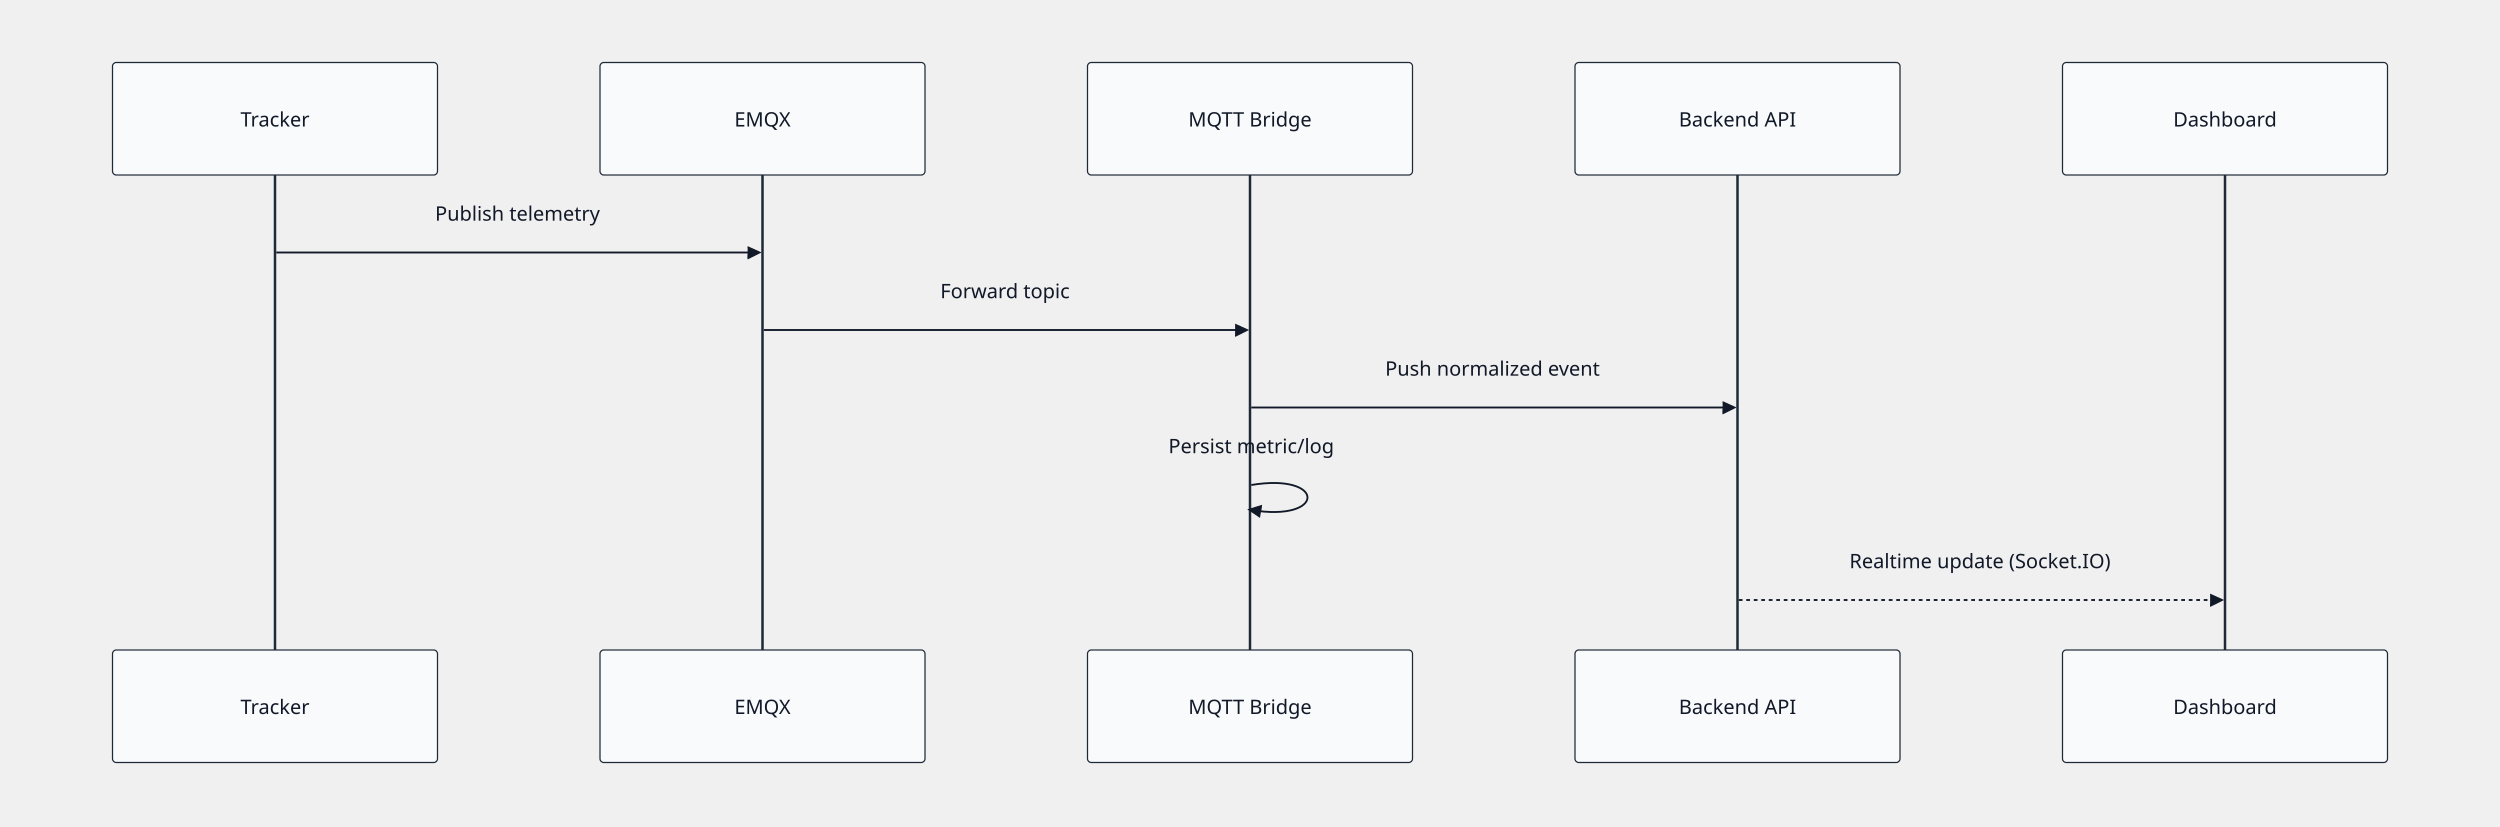
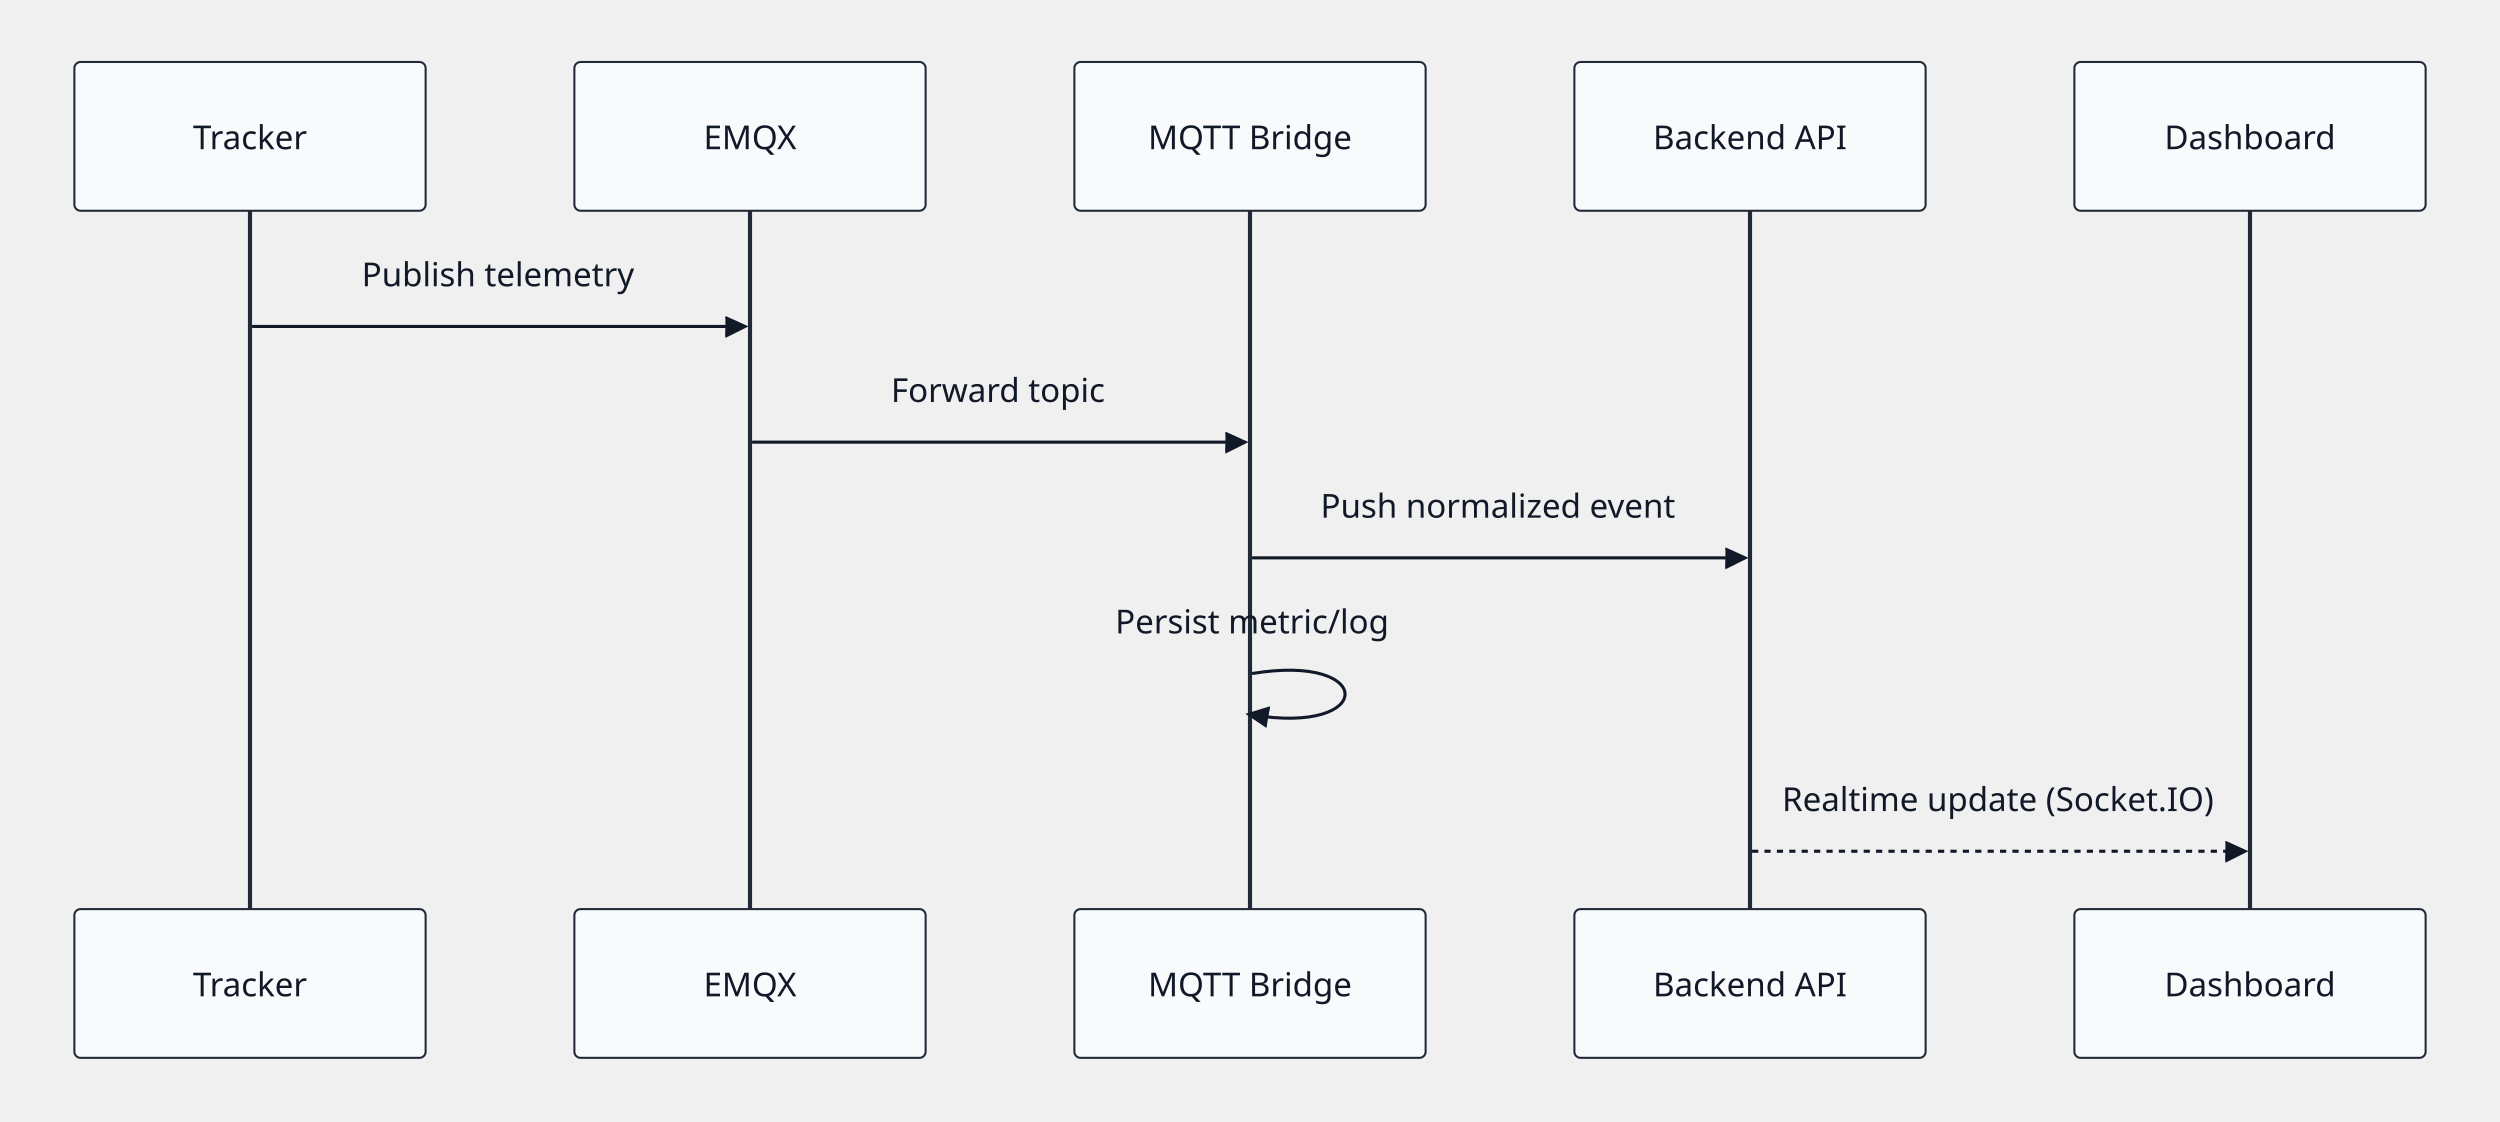
- <svg xmlns="http://www.w3.org/2000/svg" id="my-svg" width="100%" style="max-width: 2000px; background-color: white;" viewBox="-90 -50 2000 661" role="graphics-document document" aria-roledescription="sequence">
+ <svg xmlns="http://www.w3.org/2000/svg" id="my-svg" width="100%" style="max-width: 1210px; background-color: white;" viewBox="-36 -30 1210 543" role="graphics-document document" aria-roledescription="sequence">
  <g>
-     <rect x="1560" y="470" fill="#eaeaea" stroke="#666" width="260" height="90" name="Dash" rx="3" ry="3" class="actor actor-bottom" />
-     <text x="1690" y="515" dominant-baseline="central" alignment-baseline="central" class="actor actor-box" style="text-anchor: middle; font-size: 16px; font-weight: 400; font-family: &quot;Noto Sans&quot;, &quot;Segoe UI&quot;, Arial, sans-serif;">
-       <tspan x="1690" dy="0">Dashboard</tspan>
+     <rect x="968" y="410" fill="#eaeaea" stroke="#666" width="170" height="72" name="Dash" rx="3" ry="3" class="actor actor-bottom" />
+     <text x="1053" y="446" dominant-baseline="central" alignment-baseline="central" class="actor actor-box" style="text-anchor: middle; font-size: 16px; font-weight: 400; font-family: &quot;Noto Sans&quot;, &quot;Segoe UI&quot;, Arial, sans-serif;">
+       <tspan x="1053" dy="0">Dashboard</tspan>
    </text>
  </g>
  <g>
-     <rect x="1170" y="470" fill="#eaeaea" stroke="#666" width="260" height="90" name="API" rx="3" ry="3" class="actor actor-bottom" />
-     <text x="1300" y="515" dominant-baseline="central" alignment-baseline="central" class="actor actor-box" style="text-anchor: middle; font-size: 16px; font-weight: 400; font-family: &quot;Noto Sans&quot;, &quot;Segoe UI&quot;, Arial, sans-serif;">
-       <tspan x="1300" dy="0">Backend API</tspan>
+     <rect x="726" y="410" fill="#eaeaea" stroke="#666" width="170" height="72" name="API" rx="3" ry="3" class="actor actor-bottom" />
+     <text x="811" y="446" dominant-baseline="central" alignment-baseline="central" class="actor actor-box" style="text-anchor: middle; font-size: 16px; font-weight: 400; font-family: &quot;Noto Sans&quot;, &quot;Segoe UI&quot;, Arial, sans-serif;">
+       <tspan x="811" dy="0">Backend API</tspan>
    </text>
  </g>
  <g>
-     <rect x="780" y="470" fill="#eaeaea" stroke="#666" width="260" height="90" name="Bridge" rx="3" ry="3" class="actor actor-bottom" />
-     <text x="910" y="515" dominant-baseline="central" alignment-baseline="central" class="actor actor-box" style="text-anchor: middle; font-size: 16px; font-weight: 400; font-family: &quot;Noto Sans&quot;, &quot;Segoe UI&quot;, Arial, sans-serif;">
-       <tspan x="910" dy="0">MQTT Bridge</tspan>
+     <rect x="484" y="410" fill="#eaeaea" stroke="#666" width="170" height="72" name="Bridge" rx="3" ry="3" class="actor actor-bottom" />
+     <text x="569" y="446" dominant-baseline="central" alignment-baseline="central" class="actor actor-box" style="text-anchor: middle; font-size: 16px; font-weight: 400; font-family: &quot;Noto Sans&quot;, &quot;Segoe UI&quot;, Arial, sans-serif;">
+       <tspan x="569" dy="0">MQTT Bridge</tspan>
    </text>
  </g>
  <g>
-     <rect x="390" y="470" fill="#eaeaea" stroke="#666" width="260" height="90" name="Broker" rx="3" ry="3" class="actor actor-bottom" />
-     <text x="520" y="515" dominant-baseline="central" alignment-baseline="central" class="actor actor-box" style="text-anchor: middle; font-size: 16px; font-weight: 400; font-family: &quot;Noto Sans&quot;, &quot;Segoe UI&quot;, Arial, sans-serif;">
-       <tspan x="520" dy="0">EMQX</tspan>
+     <rect x="242" y="410" fill="#eaeaea" stroke="#666" width="170" height="72" name="Broker" rx="3" ry="3" class="actor actor-bottom" />
+     <text x="327" y="446" dominant-baseline="central" alignment-baseline="central" class="actor actor-box" style="text-anchor: middle; font-size: 16px; font-weight: 400; font-family: &quot;Noto Sans&quot;, &quot;Segoe UI&quot;, Arial, sans-serif;">
+       <tspan x="327" dy="0">EMQX</tspan>
    </text>
  </g>
  <g>
-     <rect x="0" y="470" fill="#eaeaea" stroke="#666" width="260" height="90" name="Device" rx="3" ry="3" class="actor actor-bottom" />
-     <text x="130" y="515" dominant-baseline="central" alignment-baseline="central" class="actor actor-box" style="text-anchor: middle; font-size: 16px; font-weight: 400; font-family: &quot;Noto Sans&quot;, &quot;Segoe UI&quot;, Arial, sans-serif;">
-       <tspan x="130" dy="0">Tracker</tspan>
+     <rect x="0" y="410" fill="#eaeaea" stroke="#666" width="170" height="72" name="Device" rx="3" ry="3" class="actor actor-bottom" />
+     <text x="85" y="446" dominant-baseline="central" alignment-baseline="central" class="actor actor-box" style="text-anchor: middle; font-size: 16px; font-weight: 400; font-family: &quot;Noto Sans&quot;, &quot;Segoe UI&quot;, Arial, sans-serif;">
+       <tspan x="85" dy="0">Tracker</tspan>
    </text>
  </g>
  <g>
-     <line id="actor4" x1="1690" y1="90" x2="1690" y2="470" class="actor-line 200" stroke-width="0.5px" stroke="#999" name="Dash" />
+     <line id="actor4" x1="1053" y1="72" x2="1053" y2="410" class="actor-line 200" stroke-width="0.5px" stroke="#999" name="Dash" />
    <g id="root-4">
-       <rect x="1560" y="0" fill="#eaeaea" stroke="#666" width="260" height="90" name="Dash" rx="3" ry="3" class="actor actor-top" />
-       <text x="1690" y="45" dominant-baseline="central" alignment-baseline="central" class="actor actor-box" style="text-anchor: middle; font-size: 16px; font-weight: 400; font-family: &quot;Noto Sans&quot;, &quot;Segoe UI&quot;, Arial, sans-serif;">
-         <tspan x="1690" dy="0">Dashboard</tspan>
+       <rect x="968" y="0" fill="#eaeaea" stroke="#666" width="170" height="72" name="Dash" rx="3" ry="3" class="actor actor-top" />
+       <text x="1053" y="36" dominant-baseline="central" alignment-baseline="central" class="actor actor-box" style="text-anchor: middle; font-size: 16px; font-weight: 400; font-family: &quot;Noto Sans&quot;, &quot;Segoe UI&quot;, Arial, sans-serif;">
+         <tspan x="1053" dy="0">Dashboard</tspan>
      </text>
    </g>
  </g>
  <g>
-     <line id="actor3" x1="1300" y1="90" x2="1300" y2="470" class="actor-line 200" stroke-width="0.5px" stroke="#999" name="API" />
+     <line id="actor3" x1="811" y1="72" x2="811" y2="410" class="actor-line 200" stroke-width="0.5px" stroke="#999" name="API" />
    <g id="root-3">
-       <rect x="1170" y="0" fill="#eaeaea" stroke="#666" width="260" height="90" name="API" rx="3" ry="3" class="actor actor-top" />
-       <text x="1300" y="45" dominant-baseline="central" alignment-baseline="central" class="actor actor-box" style="text-anchor: middle; font-size: 16px; font-weight: 400; font-family: &quot;Noto Sans&quot;, &quot;Segoe UI&quot;, Arial, sans-serif;">
-         <tspan x="1300" dy="0">Backend API</tspan>
+       <rect x="726" y="0" fill="#eaeaea" stroke="#666" width="170" height="72" name="API" rx="3" ry="3" class="actor actor-top" />
+       <text x="811" y="36" dominant-baseline="central" alignment-baseline="central" class="actor actor-box" style="text-anchor: middle; font-size: 16px; font-weight: 400; font-family: &quot;Noto Sans&quot;, &quot;Segoe UI&quot;, Arial, sans-serif;">
+         <tspan x="811" dy="0">Backend API</tspan>
      </text>
    </g>
  </g>
  <g>
-     <line id="actor2" x1="910" y1="90" x2="910" y2="470" class="actor-line 200" stroke-width="0.5px" stroke="#999" name="Bridge" />
+     <line id="actor2" x1="569" y1="72" x2="569" y2="410" class="actor-line 200" stroke-width="0.5px" stroke="#999" name="Bridge" />
    <g id="root-2">
-       <rect x="780" y="0" fill="#eaeaea" stroke="#666" width="260" height="90" name="Bridge" rx="3" ry="3" class="actor actor-top" />
-       <text x="910" y="45" dominant-baseline="central" alignment-baseline="central" class="actor actor-box" style="text-anchor: middle; font-size: 16px; font-weight: 400; font-family: &quot;Noto Sans&quot;, &quot;Segoe UI&quot;, Arial, sans-serif;">
-         <tspan x="910" dy="0">MQTT Bridge</tspan>
+       <rect x="484" y="0" fill="#eaeaea" stroke="#666" width="170" height="72" name="Bridge" rx="3" ry="3" class="actor actor-top" />
+       <text x="569" y="36" dominant-baseline="central" alignment-baseline="central" class="actor actor-box" style="text-anchor: middle; font-size: 16px; font-weight: 400; font-family: &quot;Noto Sans&quot;, &quot;Segoe UI&quot;, Arial, sans-serif;">
+         <tspan x="569" dy="0">MQTT Bridge</tspan>
      </text>
    </g>
  </g>
  <g>
-     <line id="actor1" x1="520" y1="90" x2="520" y2="470" class="actor-line 200" stroke-width="0.5px" stroke="#999" name="Broker" />
+     <line id="actor1" x1="327" y1="72" x2="327" y2="410" class="actor-line 200" stroke-width="0.5px" stroke="#999" name="Broker" />
    <g id="root-1">
-       <rect x="390" y="0" fill="#eaeaea" stroke="#666" width="260" height="90" name="Broker" rx="3" ry="3" class="actor actor-top" />
-       <text x="520" y="45" dominant-baseline="central" alignment-baseline="central" class="actor actor-box" style="text-anchor: middle; font-size: 16px; font-weight: 400; font-family: &quot;Noto Sans&quot;, &quot;Segoe UI&quot;, Arial, sans-serif;">
-         <tspan x="520" dy="0">EMQX</tspan>
+       <rect x="242" y="0" fill="#eaeaea" stroke="#666" width="170" height="72" name="Broker" rx="3" ry="3" class="actor actor-top" />
+       <text x="327" y="36" dominant-baseline="central" alignment-baseline="central" class="actor actor-box" style="text-anchor: middle; font-size: 16px; font-weight: 400; font-family: &quot;Noto Sans&quot;, &quot;Segoe UI&quot;, Arial, sans-serif;">
+         <tspan x="327" dy="0">EMQX</tspan>
      </text>
    </g>
  </g>
  <g>
-     <line id="actor0" x1="130" y1="90" x2="130" y2="470" class="actor-line 200" stroke-width="0.5px" stroke="#999" name="Device" />
+     <line id="actor0" x1="85" y1="72" x2="85" y2="410" class="actor-line 200" stroke-width="0.5px" stroke="#999" name="Device" />
    <g id="root-0">
-       <rect x="0" y="0" fill="#eaeaea" stroke="#666" width="260" height="90" name="Device" rx="3" ry="3" class="actor actor-top" />
-       <text x="130" y="45" dominant-baseline="central" alignment-baseline="central" class="actor actor-box" style="text-anchor: middle; font-size: 16px; font-weight: 400; font-family: &quot;Noto Sans&quot;, &quot;Segoe UI&quot;, Arial, sans-serif;">
-         <tspan x="130" dy="0">Tracker</tspan>
+       <rect x="0" y="0" fill="#eaeaea" stroke="#666" width="170" height="72" name="Device" rx="3" ry="3" class="actor actor-top" />
+       <text x="85" y="36" dominant-baseline="central" alignment-baseline="central" class="actor actor-box" style="text-anchor: middle; font-size: 16px; font-weight: 400; font-family: &quot;Noto Sans&quot;, &quot;Segoe UI&quot;, Arial, sans-serif;">
+         <tspan x="85" dy="0">Tracker</tspan>
      </text>
    </g>
  </g>
-   <style>#my-svg{font-family:Noto Sans,Segoe UI,Arial,sans-serif;font-size:18px;fill:#111827;}@keyframes edge-animation-frame{from{stroke-dashoffset:0;}}@keyframes dash{to{stroke-dashoffset:0;}}#my-svg .edge-animation-slow{stroke-dasharray:9,5!important;stroke-dashoffset:900;animation:dash 50s linear infinite;stroke-linecap:round;}#my-svg .edge-animation-fast{stroke-dasharray:9,5!important;stroke-dashoffset:900;animation:dash 20s linear infinite;stroke-linecap:round;}#my-svg .error-icon{fill:#eef2ff;}#my-svg .error-text{fill:#110d00;stroke:#110d00;}#my-svg .edge-thickness-normal{stroke-width:1px;}#my-svg .edge-thickness-thick{stroke-width:3.5px;}#my-svg .edge-pattern-solid{stroke-dasharray:0;}#my-svg .edge-thickness-invisible{stroke-width:0;fill:none;}#my-svg .edge-pattern-dashed{stroke-dasharray:3;}#my-svg .edge-pattern-dotted{stroke-dasharray:2;}#my-svg .marker{fill:#1f2937;stroke:#1f2937;}#my-svg .marker.cross{stroke:#1f2937;}#my-svg svg{font-family:Noto Sans,Segoe UI,Arial,sans-serif;font-size:18px;}#my-svg p{margin:0;}#my-svg .actor{stroke:#1f2937;fill:#f8fafc;}#my-svg text.actor&gt;tspan{fill:#111827;stroke:none;}#my-svg .actor-line{stroke:#1f2937;}#my-svg .innerArc{stroke-width:1.5;stroke-dasharray:none;}#my-svg .messageLine0{stroke-width:1.5;stroke-dasharray:none;stroke:#111827;}#my-svg .messageLine1{stroke-width:1.5;stroke-dasharray:2,2;stroke:#111827;}#my-svg #arrowhead path{fill:#111827;stroke:#111827;}#my-svg .sequenceNumber{fill:#e0d6c8;}#my-svg #sequencenumber{fill:#111827;}#my-svg #crosshead path{fill:#111827;stroke:#111827;}#my-svg .messageText{fill:#111827;stroke:none;}#my-svg .labelBox{stroke:#1f2937;fill:#f8fafc;}#my-svg .labelText,#my-svg .labelText&gt;tspan{fill:#111827;stroke:none;}#my-svg .loopText,#my-svg .loopText&gt;tspan{fill:#111827;stroke:none;}#my-svg .loopLine{stroke-width:2px;stroke-dasharray:2,2;stroke:#1f2937;fill:#1f2937;}#my-svg .note{stroke:hsl(52.683, 60%, 73.922%);fill:#fff5ad;}#my-svg .noteText,#my-svg .noteText&gt;tspan{fill:#333;stroke:none;}#my-svg .activation0{fill:#ffffff;stroke:hsl(0, 0%, 90%);}#my-svg .activation1{fill:#ffffff;stroke:hsl(0, 0%, 90%);}#my-svg .activation2{fill:#ffffff;stroke:hsl(0, 0%, 90%);}#my-svg .actorPopupMenu{position:absolute;}#my-svg .actorPopupMenuPanel{position:absolute;fill:#f8fafc;box-shadow:0px 8px 16px 0px rgba(0,0,0,0.2);filter:drop-shadow(3px 5px 2px rgb(0 0 0 / 0.4));}#my-svg .actor-man line{stroke:#1f2937;fill:#f8fafc;}#my-svg .actor-man circle,#my-svg line{stroke:#1f2937;fill:#f8fafc;stroke-width:2px;}#my-svg :root{--mermaid-font-family:Noto Sans,Segoe UI,Arial,sans-serif;}</style>
+   <style>#my-svg{font-family:Noto Sans,Segoe UI,Arial,sans-serif;font-size:22px;fill:#111827;}@keyframes edge-animation-frame{from{stroke-dashoffset:0;}}@keyframes dash{to{stroke-dashoffset:0;}}#my-svg .edge-animation-slow{stroke-dasharray:9,5!important;stroke-dashoffset:900;animation:dash 50s linear infinite;stroke-linecap:round;}#my-svg .edge-animation-fast{stroke-dasharray:9,5!important;stroke-dashoffset:900;animation:dash 20s linear infinite;stroke-linecap:round;}#my-svg .error-icon{fill:#eef2ff;}#my-svg .error-text{fill:#110d00;stroke:#110d00;}#my-svg .edge-thickness-normal{stroke-width:1px;}#my-svg .edge-thickness-thick{stroke-width:3.5px;}#my-svg .edge-pattern-solid{stroke-dasharray:0;}#my-svg .edge-thickness-invisible{stroke-width:0;fill:none;}#my-svg .edge-pattern-dashed{stroke-dasharray:3;}#my-svg .edge-pattern-dotted{stroke-dasharray:2;}#my-svg .marker{fill:#1f2937;stroke:#1f2937;}#my-svg .marker.cross{stroke:#1f2937;}#my-svg svg{font-family:Noto Sans,Segoe UI,Arial,sans-serif;font-size:22px;}#my-svg p{margin:0;}#my-svg .actor{stroke:#1f2937;fill:#f8fafc;}#my-svg text.actor&gt;tspan{fill:#111827;stroke:none;}#my-svg .actor-line{stroke:#1f2937;}#my-svg .innerArc{stroke-width:1.5;stroke-dasharray:none;}#my-svg .messageLine0{stroke-width:1.5;stroke-dasharray:none;stroke:#111827;}#my-svg .messageLine1{stroke-width:1.5;stroke-dasharray:2,2;stroke:#111827;}#my-svg #arrowhead path{fill:#111827;stroke:#111827;}#my-svg .sequenceNumber{fill:#e0d6c8;}#my-svg #sequencenumber{fill:#111827;}#my-svg #crosshead path{fill:#111827;stroke:#111827;}#my-svg .messageText{fill:#111827;stroke:none;}#my-svg .labelBox{stroke:#1f2937;fill:#f8fafc;}#my-svg .labelText,#my-svg .labelText&gt;tspan{fill:#111827;stroke:none;}#my-svg .loopText,#my-svg .loopText&gt;tspan{fill:#111827;stroke:none;}#my-svg .loopLine{stroke-width:2px;stroke-dasharray:2,2;stroke:#1f2937;fill:#1f2937;}#my-svg .note{stroke:hsl(52.683, 60%, 73.922%);fill:#fff5ad;}#my-svg .noteText,#my-svg .noteText&gt;tspan{fill:#333;stroke:none;}#my-svg .activation0{fill:#ffffff;stroke:hsl(0, 0%, 90%);}#my-svg .activation1{fill:#ffffff;stroke:hsl(0, 0%, 90%);}#my-svg .activation2{fill:#ffffff;stroke:hsl(0, 0%, 90%);}#my-svg .actorPopupMenu{position:absolute;}#my-svg .actorPopupMenuPanel{position:absolute;fill:#f8fafc;box-shadow:0px 8px 16px 0px rgba(0,0,0,0.2);filter:drop-shadow(3px 5px 2px rgb(0 0 0 / 0.4));}#my-svg .actor-man line{stroke:#1f2937;fill:#f8fafc;}#my-svg .actor-man circle,#my-svg line{stroke:#1f2937;fill:#f8fafc;stroke-width:2px;}#my-svg :root{--mermaid-font-family:Noto Sans,Segoe UI,Arial,sans-serif;}</style>
  <g />
  <defs>
    <symbol id="computer" width="24" height="24">
      <path transform="scale(.5)" d="M2 2v13h20v-13h-20zm18 11h-16v-9h16v9zm-10.228 6l.466-1h3.524l.467 1h-4.457zm14.228 3h-24l2-6h2.104l-1.33 4h18.45l-1.297-4h2.073l2 6zm-5-10h-14v-7h14v7z" />
    </symbol>
  </defs>
  <defs>
    <symbol id="database" fill-rule="evenodd" clip-rule="evenodd">
      <path transform="scale(.5)" d="M12.258.001l.256.004.255.005.253.008.251.01.249.012.247.015.246.016.242.019.241.02.239.023.236.024.233.027.231.028.229.031.225.032.223.034.22.036.217.038.214.04.211.041.208.043.205.045.201.046.198.048.194.05.191.051.187.053.183.054.18.056.175.057.172.059.168.06.163.061.16.063.155.064.15.066.074.033.073.033.071.034.07.034.069.035.068.035.067.035.066.035.064.036.064.036.062.036.06.036.06.037.058.037.058.037.055.038.055.038.053.038.052.038.051.039.05.039.048.039.047.039.045.04.044.04.043.04.041.04.04.041.039.041.037.041.036.041.034.041.033.042.032.042.03.042.029.042.027.042.026.043.024.043.023.043.021.043.02.043.018.044.017.043.015.044.013.044.012.044.011.045.009.044.007.045.006.045.004.045.002.045.001.045v17l-.001.045-.002.045-.004.045-.006.045-.007.045-.009.044-.011.045-.012.044-.013.044-.015.044-.017.043-.018.044-.02.043-.021.043-.023.043-.024.043-.026.043-.027.042-.029.042-.03.042-.032.042-.033.042-.034.041-.036.041-.037.041-.039.041-.04.041-.041.04-.043.04-.044.04-.045.04-.047.039-.048.039-.05.039-.051.039-.052.038-.053.038-.055.038-.055.038-.058.037-.058.037-.06.037-.06.036-.062.036-.064.036-.064.036-.066.035-.067.035-.068.035-.069.035-.07.034-.071.034-.073.033-.074.033-.15.066-.155.064-.16.063-.163.061-.168.06-.172.059-.175.057-.18.056-.183.054-.187.053-.191.051-.194.05-.198.048-.201.046-.205.045-.208.043-.211.041-.214.04-.217.038-.22.036-.223.034-.225.032-.229.031-.231.028-.233.027-.236.024-.239.023-.241.02-.242.019-.246.016-.247.015-.249.012-.251.01-.253.008-.255.005-.256.004-.258.001-.258-.001-.256-.004-.255-.005-.253-.008-.251-.01-.249-.012-.247-.015-.245-.016-.243-.019-.241-.02-.238-.023-.236-.024-.234-.027-.231-.028-.228-.031-.226-.032-.223-.034-.22-.036-.217-.038-.214-.04-.211-.041-.208-.043-.204-.045-.201-.046-.198-.048-.195-.05-.19-.051-.187-.053-.184-.054-.179-.056-.176-.057-.172-.059-.167-.06-.164-.061-.159-.063-.155-.064-.151-.066-.074-.033-.072-.033-.072-.034-.07-.034-.069-.035-.068-.035-.067-.035-.066-.035-.064-.036-.063-.036-.062-.036-.061-.036-.06-.037-.058-.037-.057-.037-.056-.038-.055-.038-.053-.038-.052-.038-.051-.039-.049-.039-.049-.039-.046-.039-.046-.04-.044-.04-.043-.04-.041-.04-.04-.041-.039-.041-.037-.041-.036-.041-.034-.041-.033-.042-.032-.042-.03-.042-.029-.042-.027-.042-.026-.043-.024-.043-.023-.043-.021-.043-.02-.043-.018-.044-.017-.043-.015-.044-.013-.044-.012-.044-.011-.045-.009-.044-.007-.045-.006-.045-.004-.045-.002-.045-.001-.045v-17l.001-.045.002-.045.004-.045.006-.045.007-.045.009-.044.011-.045.012-.044.013-.044.015-.044.017-.043.018-.044.02-.043.021-.043.023-.043.024-.043.026-.043.027-.042.029-.042.03-.042.032-.042.033-.042.034-.041.036-.041.037-.041.039-.041.04-.041.041-.04.043-.04.044-.04.046-.04.046-.039.049-.039.049-.039.051-.039.052-.038.053-.038.055-.038.056-.038.057-.037.058-.037.06-.037.061-.036.062-.036.063-.036.064-.036.066-.035.067-.035.068-.035.069-.035.07-.034.072-.034.072-.033.074-.033.151-.066.155-.064.159-.063.164-.061.167-.06.172-.059.176-.057.179-.056.184-.054.187-.053.19-.051.195-.05.198-.048.201-.046.204-.045.208-.043.211-.041.214-.04.217-.038.22-.036.223-.034.226-.032.228-.031.231-.028.234-.027.236-.024.238-.023.241-.02.243-.019.245-.016.247-.015.249-.012.251-.01.253-.008.255-.005.256-.004.258-.001.258.001zm-9.258 20.499v.01l.001.021.003.021.004.022.005.021.006.022.007.022.009.023.01.022.011.023.012.023.013.023.015.023.016.024.017.023.018.024.019.024.021.024.022.025.023.024.024.025.052.049.056.05.061.051.066.051.07.051.075.051.079.052.084.052.088.052.092.052.097.052.102.051.105.052.11.052.114.051.119.051.123.051.127.05.131.05.135.05.139.048.144.049.147.047.152.047.155.047.16.045.163.045.167.043.171.043.176.041.178.041.183.039.187.039.19.037.194.035.197.035.202.033.204.031.209.03.212.029.216.027.219.025.222.024.226.021.23.02.233.018.236.016.24.015.243.012.246.01.249.008.253.005.256.004.259.001.26-.001.257-.004.254-.005.25-.008.247-.011.244-.012.241-.014.237-.016.233-.018.231-.021.226-.021.224-.024.22-.026.216-.027.212-.028.21-.031.205-.031.202-.034.198-.034.194-.036.191-.037.187-.039.183-.04.179-.04.175-.042.172-.043.168-.044.163-.045.16-.046.155-.046.152-.047.148-.048.143-.049.139-.049.136-.05.131-.05.126-.05.123-.051.118-.052.114-.051.11-.052.106-.052.101-.052.096-.052.092-.052.088-.053.083-.051.079-.052.074-.052.07-.051.065-.051.06-.051.056-.05.051-.05.023-.024.023-.025.021-.024.02-.024.019-.024.018-.024.017-.024.015-.023.014-.024.013-.023.012-.023.01-.023.01-.022.008-.022.006-.022.006-.022.004-.022.004-.021.001-.021.001-.021v-4.127l-.077.055-.08.053-.083.054-.085.053-.087.052-.09.052-.093.051-.095.05-.097.05-.1.049-.102.049-.105.048-.106.047-.109.047-.111.046-.114.045-.115.045-.118.044-.12.043-.122.042-.124.042-.126.041-.128.04-.13.04-.132.038-.134.038-.135.037-.138.037-.139.035-.142.035-.143.034-.144.033-.147.032-.148.031-.15.03-.151.03-.153.029-.154.027-.156.027-.158.026-.159.025-.161.024-.162.023-.163.022-.165.021-.166.02-.167.019-.169.018-.169.017-.171.016-.173.015-.173.014-.175.013-.175.012-.177.011-.178.01-.179.008-.179.008-.181.006-.182.005-.182.004-.184.003-.184.002h-.37l-.184-.002-.184-.003-.182-.004-.182-.005-.181-.006-.179-.008-.179-.008-.178-.01-.176-.011-.176-.012-.175-.013-.173-.014-.172-.015-.171-.016-.17-.017-.169-.018-.167-.019-.166-.02-.165-.021-.163-.022-.162-.023-.161-.024-.159-.025-.157-.026-.156-.027-.155-.027-.153-.029-.151-.03-.15-.03-.148-.031-.146-.032-.145-.033-.143-.034-.141-.035-.14-.035-.137-.037-.136-.037-.134-.038-.132-.038-.13-.04-.128-.04-.126-.041-.124-.042-.122-.042-.12-.044-.117-.043-.116-.045-.113-.045-.112-.046-.109-.047-.106-.047-.105-.048-.102-.049-.1-.049-.097-.05-.095-.05-.093-.052-.09-.051-.087-.052-.085-.053-.083-.054-.08-.054-.077-.054v4.127zm0-5.654v.011l.001.021.003.021.004.021.005.022.006.022.007.022.009.022.01.022.011.023.012.023.013.023.015.024.016.023.017.024.018.024.019.024.021.024.022.024.023.025.024.024.052.05.056.05.061.05.066.051.07.051.075.052.079.051.084.052.088.052.092.052.097.052.102.052.105.052.11.051.114.051.119.052.123.05.127.051.131.05.135.049.139.049.144.048.147.048.152.047.155.046.16.045.163.045.167.044.171.042.176.042.178.04.183.04.187.038.19.037.194.036.197.034.202.033.204.032.209.03.212.028.216.027.219.025.222.024.226.022.23.02.233.018.236.016.24.014.243.012.246.01.249.008.253.006.256.003.259.001.26-.001.257-.003.254-.006.25-.008.247-.01.244-.012.241-.015.237-.016.233-.018.231-.02.226-.022.224-.024.22-.025.216-.027.212-.029.21-.03.205-.032.202-.033.198-.035.194-.036.191-.037.187-.039.183-.039.179-.041.175-.042.172-.043.168-.044.163-.045.16-.045.155-.047.152-.047.148-.048.143-.048.139-.05.136-.049.131-.05.126-.051.123-.051.118-.051.114-.052.11-.052.106-.052.101-.052.096-.052.092-.052.088-.052.083-.052.079-.052.074-.051.07-.052.065-.051.06-.05.056-.051.051-.049.023-.025.023-.024.021-.025.02-.024.019-.024.018-.024.017-.024.015-.023.014-.023.013-.024.012-.022.01-.023.01-.023.008-.022.006-.022.006-.022.004-.021.004-.022.001-.021.001-.021v-4.139l-.077.054-.08.054-.083.054-.085.052-.087.053-.09.051-.093.051-.095.051-.097.05-.1.049-.102.049-.105.048-.106.047-.109.047-.111.046-.114.045-.115.044-.118.044-.12.044-.122.042-.124.042-.126.041-.128.04-.13.039-.132.039-.134.038-.135.037-.138.036-.139.036-.142.035-.143.033-.144.033-.147.033-.148.031-.15.03-.151.03-.153.028-.154.028-.156.027-.158.026-.159.025-.161.024-.162.023-.163.022-.165.021-.166.02-.167.019-.169.018-.169.017-.171.016-.173.015-.173.014-.175.013-.175.012-.177.011-.178.009-.179.009-.179.007-.181.007-.182.005-.182.004-.184.003-.184.002h-.37l-.184-.002-.184-.003-.182-.004-.182-.005-.181-.007-.179-.007-.179-.009-.178-.009-.176-.011-.176-.012-.175-.013-.173-.014-.172-.015-.171-.016-.17-.017-.169-.018-.167-.019-.166-.02-.165-.021-.163-.022-.162-.023-.161-.024-.159-.025-.157-.026-.156-.027-.155-.028-.153-.028-.151-.03-.15-.03-.148-.031-.146-.033-.145-.033-.143-.033-.141-.035-.14-.036-.137-.036-.136-.037-.134-.038-.132-.039-.13-.039-.128-.04-.126-.041-.124-.042-.122-.043-.12-.043-.117-.044-.116-.044-.113-.046-.112-.046-.109-.046-.106-.047-.105-.048-.102-.049-.1-.049-.097-.05-.095-.051-.093-.051-.09-.051-.087-.053-.085-.052-.083-.054-.08-.054-.077-.054v4.139zm0-5.666v.011l.001.02.003.022.004.021.005.022.006.021.007.022.009.023.01.022.011.023.012.023.013.023.015.023.016.024.017.024.018.023.019.024.021.025.022.024.023.024.024.025.052.05.056.05.061.05.066.051.07.051.075.052.079.051.084.052.088.052.092.052.097.052.102.052.105.051.11.052.114.051.119.051.123.051.127.05.131.05.135.05.139.049.144.048.147.048.152.047.155.046.16.045.163.045.167.043.171.043.176.042.178.04.183.04.187.038.19.037.194.036.197.034.202.033.204.032.209.03.212.028.216.027.219.025.222.024.226.021.23.02.233.018.236.017.24.014.243.012.246.01.249.008.253.006.256.003.259.001.26-.001.257-.003.254-.006.25-.008.247-.01.244-.013.241-.014.237-.016.233-.018.231-.02.226-.022.224-.024.22-.025.216-.027.212-.029.21-.03.205-.032.202-.033.198-.035.194-.036.191-.037.187-.039.183-.039.179-.041.175-.042.172-.043.168-.044.163-.045.16-.045.155-.047.152-.047.148-.048.143-.049.139-.049.136-.049.131-.051.126-.05.123-.051.118-.052.114-.051.11-.052.106-.052.101-.052.096-.052.092-.052.088-.052.083-.052.079-.052.074-.052.07-.051.065-.051.06-.051.056-.05.051-.049.023-.025.023-.025.021-.024.02-.024.019-.024.018-.024.017-.024.015-.023.014-.024.013-.023.012-.023.01-.022.01-.023.008-.022.006-.022.006-.022.004-.022.004-.021.001-.021.001-.021v-4.153l-.077.054-.08.054-.083.053-.085.053-.087.053-.09.051-.093.051-.095.051-.097.05-.1.049-.102.048-.105.048-.106.048-.109.046-.111.046-.114.046-.115.044-.118.044-.12.043-.122.043-.124.042-.126.041-.128.04-.13.039-.132.039-.134.038-.135.037-.138.036-.139.036-.142.034-.143.034-.144.033-.147.032-.148.032-.15.03-.151.03-.153.028-.154.028-.156.027-.158.026-.159.024-.161.024-.162.023-.163.023-.165.021-.166.02-.167.019-.169.018-.169.017-.171.016-.173.015-.173.014-.175.013-.175.012-.177.01-.178.01-.179.009-.179.007-.181.006-.182.006-.182.004-.184.003-.184.001-.185.001-.185-.001-.184-.001-.184-.003-.182-.004-.182-.006-.181-.006-.179-.007-.179-.009-.178-.01-.176-.01-.176-.012-.175-.013-.173-.014-.172-.015-.171-.016-.17-.017-.169-.018-.167-.019-.166-.02-.165-.021-.163-.023-.162-.023-.161-.024-.159-.024-.157-.026-.156-.027-.155-.028-.153-.028-.151-.03-.15-.03-.148-.032-.146-.032-.145-.033-.143-.034-.141-.034-.14-.036-.137-.036-.136-.037-.134-.038-.132-.039-.13-.039-.128-.041-.126-.041-.124-.041-.122-.043-.12-.043-.117-.044-.116-.044-.113-.046-.112-.046-.109-.046-.106-.048-.105-.048-.102-.048-.1-.05-.097-.049-.095-.051-.093-.051-.09-.052-.087-.052-.085-.053-.083-.053-.08-.054-.077-.054v4.153zm8.74-8.179l-.257.004-.254.005-.25.008-.247.011-.244.012-.241.014-.237.016-.233.018-.231.021-.226.022-.224.023-.22.026-.216.027-.212.028-.21.031-.205.032-.202.033-.198.034-.194.036-.191.038-.187.038-.183.04-.179.041-.175.042-.172.043-.168.043-.163.045-.16.046-.155.046-.152.048-.148.048-.143.048-.139.049-.136.05-.131.05-.126.051-.123.051-.118.051-.114.052-.11.052-.106.052-.101.052-.096.052-.092.052-.088.052-.083.052-.079.052-.074.051-.07.052-.065.051-.06.05-.056.05-.051.05-.023.025-.023.024-.021.024-.02.025-.019.024-.018.024-.017.023-.015.024-.014.023-.013.023-.012.023-.01.023-.01.022-.008.022-.006.023-.006.021-.004.022-.004.021-.001.021-.001.021.001.021.001.021.004.021.004.022.006.021.006.023.008.022.01.022.01.023.012.023.013.023.014.023.015.024.017.023.018.024.019.024.02.025.021.024.023.024.023.025.051.05.056.05.06.05.065.051.07.052.074.051.079.052.083.052.088.052.092.052.096.052.101.052.106.052.11.052.114.052.118.051.123.051.126.051.131.05.136.05.139.049.143.048.148.048.152.048.155.046.16.046.163.045.168.043.172.043.175.042.179.041.183.04.187.038.191.038.194.036.198.034.202.033.205.032.21.031.212.028.216.027.22.026.224.023.226.022.231.021.233.018.237.016.241.014.244.012.247.011.25.008.254.005.257.004.26.001.26-.001.257-.004.254-.005.25-.008.247-.011.244-.012.241-.014.237-.016.233-.018.231-.021.226-.022.224-.023.22-.026.216-.027.212-.028.21-.031.205-.032.202-.033.198-.034.194-.036.191-.038.187-.038.183-.04.179-.041.175-.042.172-.043.168-.043.163-.045.16-.046.155-.046.152-.048.148-.048.143-.048.139-.049.136-.05.131-.05.126-.051.123-.051.118-.051.114-.052.11-.052.106-.052.101-.052.096-.052.092-.052.088-.052.083-.052.079-.052.074-.051.07-.052.065-.051.06-.05.056-.05.051-.05.023-.025.023-.024.021-.024.02-.025.019-.024.018-.024.017-.023.015-.024.014-.023.013-.023.012-.023.01-.023.01-.022.008-.022.006-.023.006-.021.004-.022.004-.021.001-.021.001-.021-.001-.021-.001-.021-.004-.021-.004-.022-.006-.021-.006-.023-.008-.022-.01-.022-.01-.023-.012-.023-.013-.023-.014-.023-.015-.024-.017-.023-.018-.024-.019-.024-.02-.025-.021-.024-.023-.024-.023-.025-.051-.05-.056-.05-.06-.05-.065-.051-.07-.052-.074-.051-.079-.052-.083-.052-.088-.052-.092-.052-.096-.052-.101-.052-.106-.052-.11-.052-.114-.052-.118-.051-.123-.051-.126-.051-.131-.05-.136-.05-.139-.049-.143-.048-.148-.048-.152-.048-.155-.046-.16-.046-.163-.045-.168-.043-.172-.043-.175-.042-.179-.041-.183-.04-.187-.038-.191-.038-.194-.036-.198-.034-.202-.033-.205-.032-.21-.031-.212-.028-.216-.027-.22-.026-.224-.023-.226-.022-.231-.021-.233-.018-.237-.016-.241-.014-.244-.012-.247-.011-.25-.008-.254-.005-.257-.004-.26-.001-.26.001z" />
    </symbol>
  </defs>
  <defs>
    <symbol id="clock" width="24" height="24">
      <path transform="scale(.5)" d="M12 2c5.514 0 10 4.486 10 10s-4.486 10-10 10-10-4.486-10-10 4.486-10 10-10zm0-2c-6.627 0-12 5.373-12 12s5.373 12 12 12 12-5.373 12-12-5.373-12-12-12zm5.848 12.459c.202.038.202.333.001.372-1.907.361-6.045 1.111-6.547 1.111-.719 0-1.301-.582-1.301-1.301 0-.512.77-5.447 1.125-7.445.034-.192.312-.181.343.014l.985 6.238 5.394 1.011z" />
    </symbol>
  </defs>
  <defs>
    <marker id="arrowhead" refX="7.9" refY="5" markerUnits="userSpaceOnUse" markerWidth="12" markerHeight="12" orient="auto-start-reverse">
      <path d="M -1 0 L 10 5 L 0 10 z" />
    </marker>
  </defs>
  <defs>
    <marker id="crosshead" markerWidth="15" markerHeight="8" orient="auto" refX="4" refY="4.5">
      <path fill="none" stroke="#000000" stroke-width="1pt" d="M 1,2 L 6,7 M 6,2 L 1,7" style="stroke-dasharray: 0, 0;" />
    </marker>
  </defs>
  <defs>
    <marker id="filled-head" refX="15.5" refY="7" markerWidth="20" markerHeight="28" orient="auto">
      <path d="M 18,7 L9,13 L14,7 L9,1 Z" />
    </marker>
  </defs>
  <defs>
    <marker id="sequencenumber" refX="15" refY="15" markerWidth="60" markerHeight="40" orient="auto">
      <circle cx="15" cy="15" r="6" />
    </marker>
  </defs>
-   <text x="324" y="105" text-anchor="middle" dominant-baseline="middle" alignment-baseline="middle" class="messageText" dy="1em" style="font-family: &quot;Noto Sans&quot;, &quot;Segoe UI&quot;, Arial, sans-serif; font-size: 16px; font-weight: 400;">Publish telemetry</text>
-   <line x1="131" y1="152" x2="516" y2="152" class="messageLine0" stroke-width="2" stroke="none" marker-end="url(#arrowhead)" style="fill: none;" />
-   <text x="714" y="167" text-anchor="middle" dominant-baseline="middle" alignment-baseline="middle" class="messageText" dy="1em" style="font-family: &quot;Noto Sans&quot;, &quot;Segoe UI&quot;, Arial, sans-serif; font-size: 16px; font-weight: 400;">Forward topic</text>
-   <line x1="521" y1="214" x2="906" y2="214" class="messageLine0" stroke-width="2" stroke="none" marker-end="url(#arrowhead)" style="fill: none;" />
-   <text x="1104" y="229" text-anchor="middle" dominant-baseline="middle" alignment-baseline="middle" class="messageText" dy="1em" style="font-family: &quot;Noto Sans&quot;, &quot;Segoe UI&quot;, Arial, sans-serif; font-size: 16px; font-weight: 400;">Push normalized event</text>
-   <line x1="911" y1="276" x2="1296" y2="276" class="messageLine0" stroke-width="2" stroke="none" marker-end="url(#arrowhead)" style="fill: none;" />
-   <text x="911" y="291" text-anchor="middle" dominant-baseline="middle" alignment-baseline="middle" class="messageText" dy="1em" style="font-family: &quot;Noto Sans&quot;, &quot;Segoe UI&quot;, Arial, sans-serif; font-size: 16px; font-weight: 400;">Persist metric/log</text>
-   <path d="M 911,338 C 971,328 971,368 911,358" class="messageLine0" stroke-width="2" stroke="none" marker-end="url(#arrowhead)" style="fill: none;" />
-   <text x="1494" y="383" text-anchor="middle" dominant-baseline="middle" alignment-baseline="middle" class="messageText" dy="1em" style="font-family: &quot;Noto Sans&quot;, &quot;Segoe UI&quot;, Arial, sans-serif; font-size: 16px; font-weight: 400;">Realtime update (Socket.IO)</text>
-   <line x1="1301" y1="430" x2="1686" y2="430" class="messageLine1" stroke-width="2" stroke="none" marker-end="url(#arrowhead)" style="stroke-dasharray: 3, 3; fill: none;" />
+   <text x="205" y="87" text-anchor="middle" dominant-baseline="middle" alignment-baseline="middle" class="messageText" dy="1em" style="font-family: &quot;Noto Sans&quot;, &quot;Segoe UI&quot;, Arial, sans-serif; font-size: 16px; font-weight: 400;">Publish telemetry</text>
+   <line x1="86" y1="128" x2="323" y2="128" class="messageLine0" stroke-width="2" stroke="none" marker-end="url(#arrowhead)" style="fill: none;" />
+   <text x="447" y="143" text-anchor="middle" dominant-baseline="middle" alignment-baseline="middle" class="messageText" dy="1em" style="font-family: &quot;Noto Sans&quot;, &quot;Segoe UI&quot;, Arial, sans-serif; font-size: 16px; font-weight: 400;">Forward topic</text>
+   <line x1="328" y1="184" x2="565" y2="184" class="messageLine0" stroke-width="2" stroke="none" marker-end="url(#arrowhead)" style="fill: none;" />
+   <text x="689" y="199" text-anchor="middle" dominant-baseline="middle" alignment-baseline="middle" class="messageText" dy="1em" style="font-family: &quot;Noto Sans&quot;, &quot;Segoe UI&quot;, Arial, sans-serif; font-size: 16px; font-weight: 400;">Push normalized event</text>
+   <line x1="570" y1="240" x2="807" y2="240" class="messageLine0" stroke-width="2" stroke="none" marker-end="url(#arrowhead)" style="fill: none;" />
+   <text x="570" y="255" text-anchor="middle" dominant-baseline="middle" alignment-baseline="middle" class="messageText" dy="1em" style="font-family: &quot;Noto Sans&quot;, &quot;Segoe UI&quot;, Arial, sans-serif; font-size: 16px; font-weight: 400;">Persist metric/log</text>
+   <path d="M 570,296 C 630,286 630,326 570,316" class="messageLine0" stroke-width="2" stroke="none" marker-end="url(#arrowhead)" style="fill: none;" />
+   <text x="931" y="341" text-anchor="middle" dominant-baseline="middle" alignment-baseline="middle" class="messageText" dy="1em" style="font-family: &quot;Noto Sans&quot;, &quot;Segoe UI&quot;, Arial, sans-serif; font-size: 16px; font-weight: 400;">Realtime update (Socket.IO)</text>
+   <line x1="812" y1="382" x2="1049" y2="382" class="messageLine1" stroke-width="2" stroke="none" marker-end="url(#arrowhead)" style="stroke-dasharray: 3, 3; fill: none;" />
</svg>
